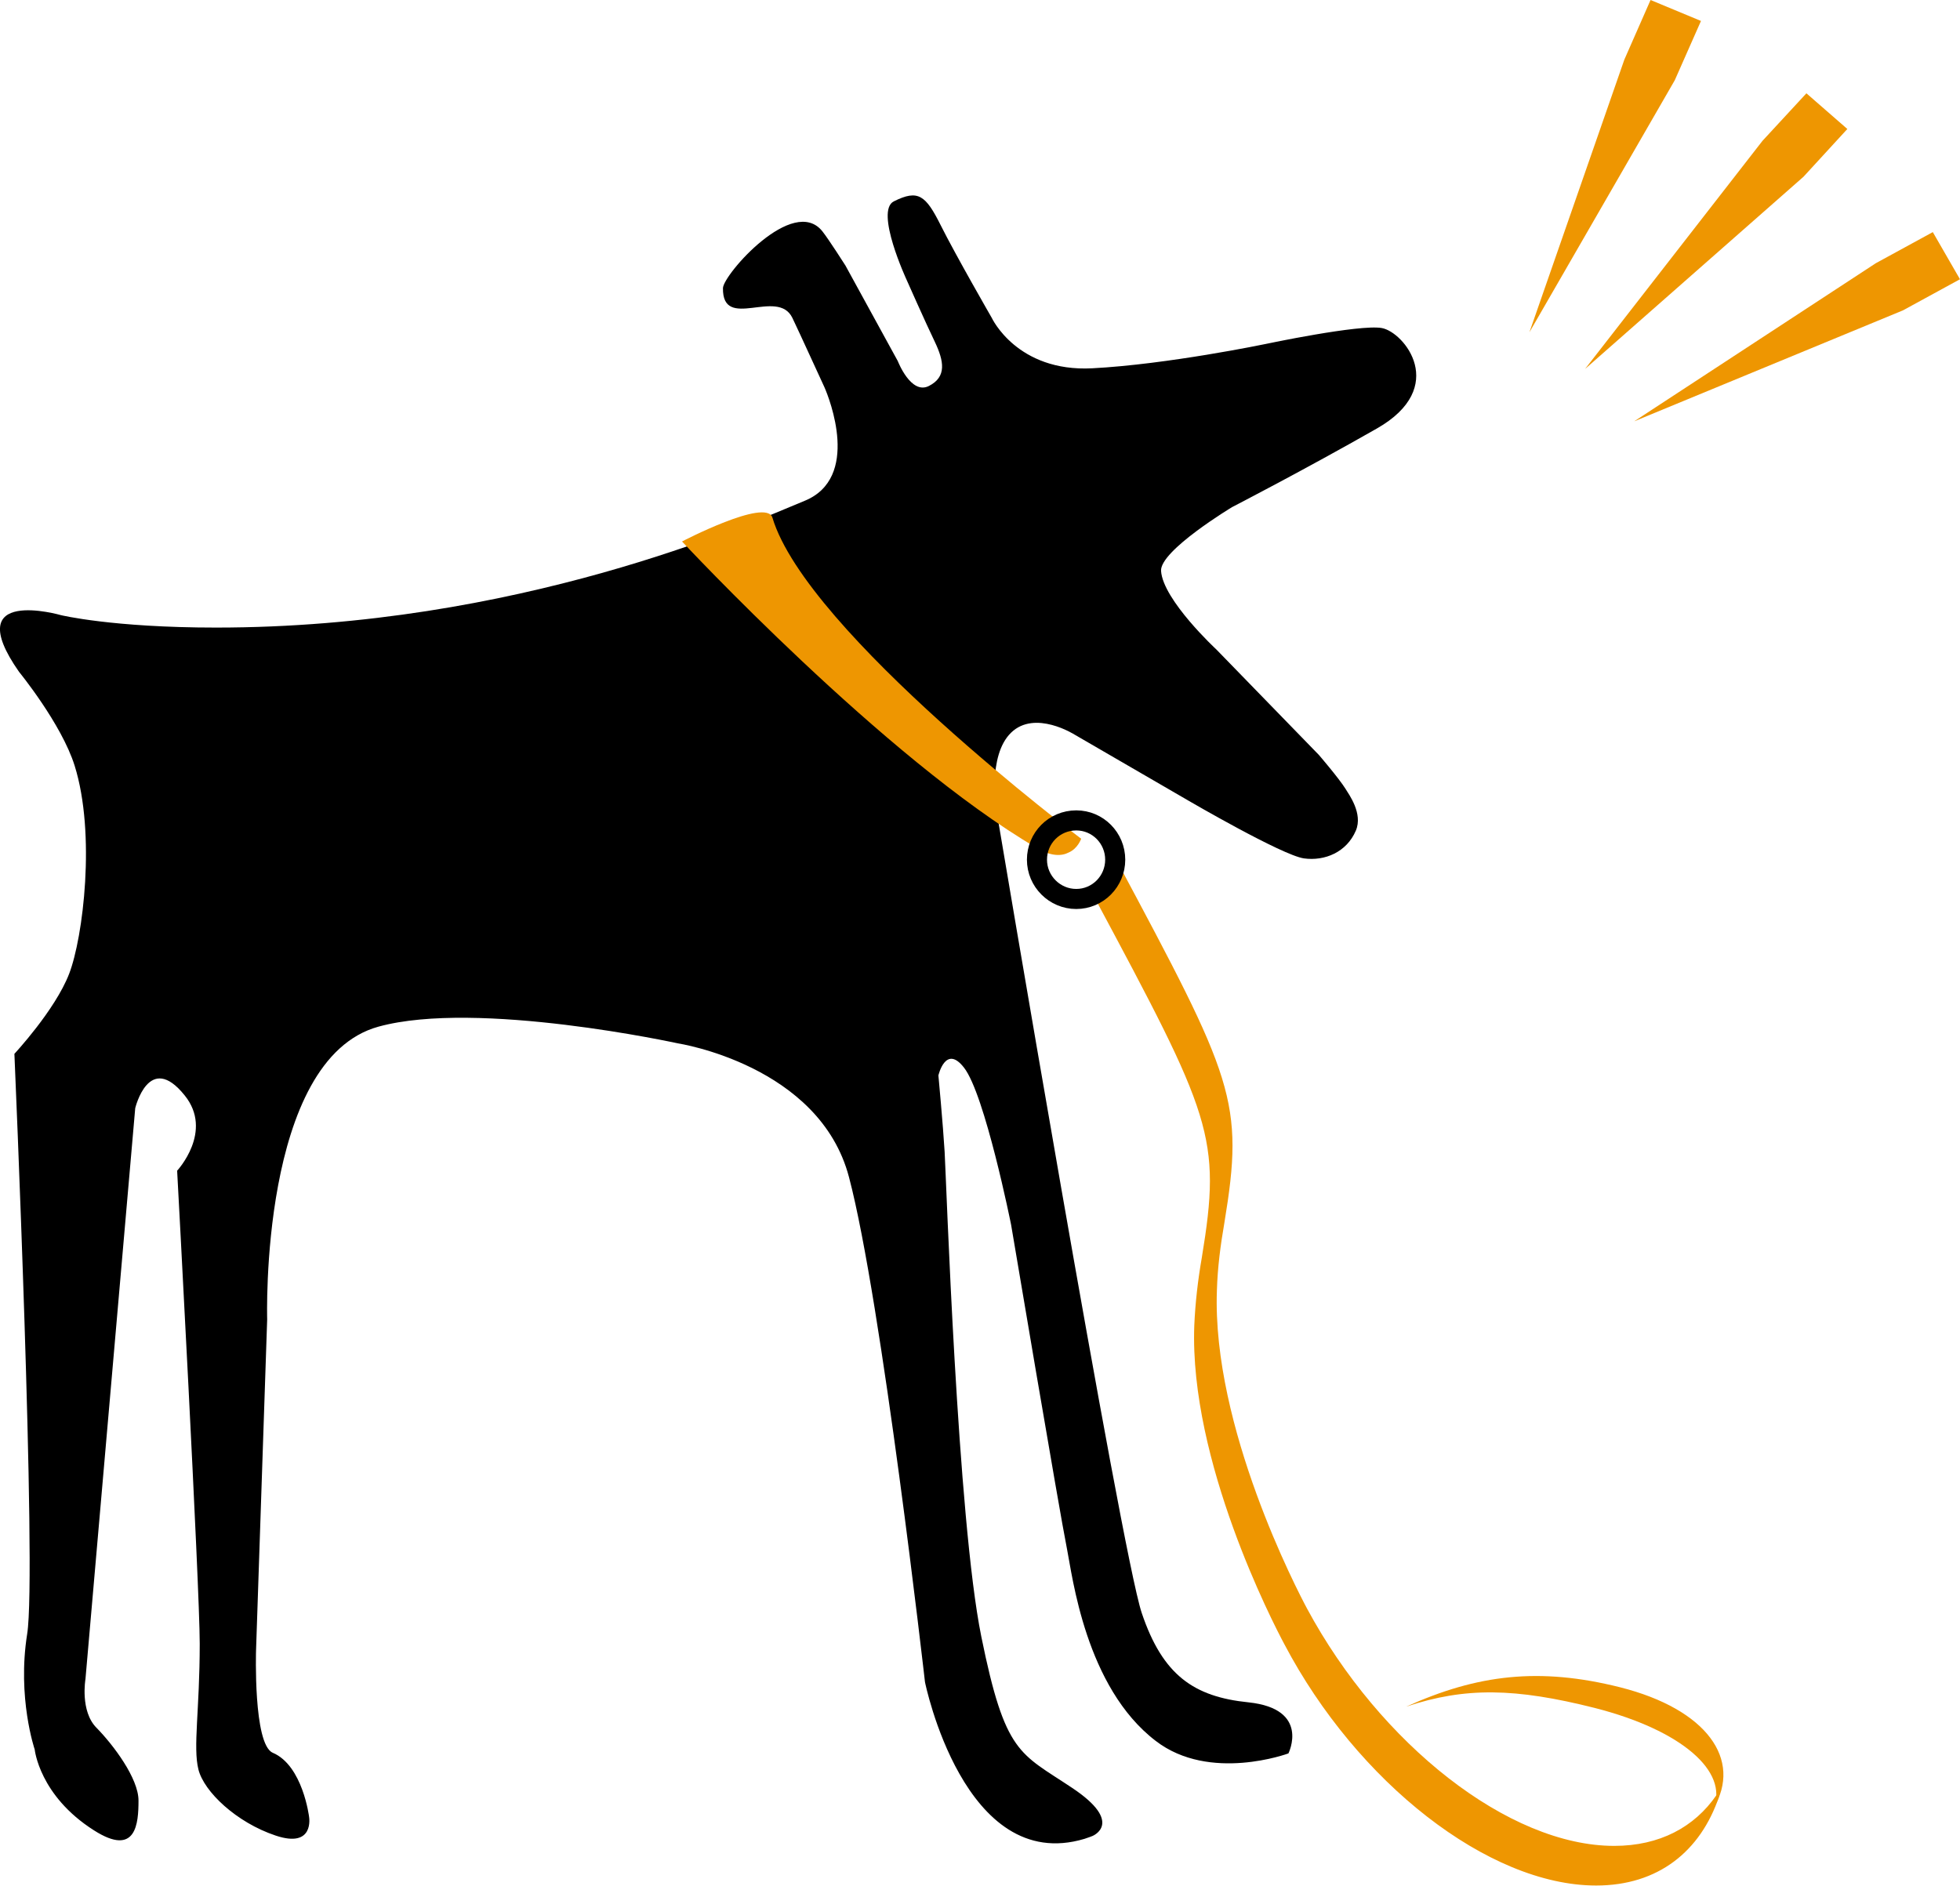
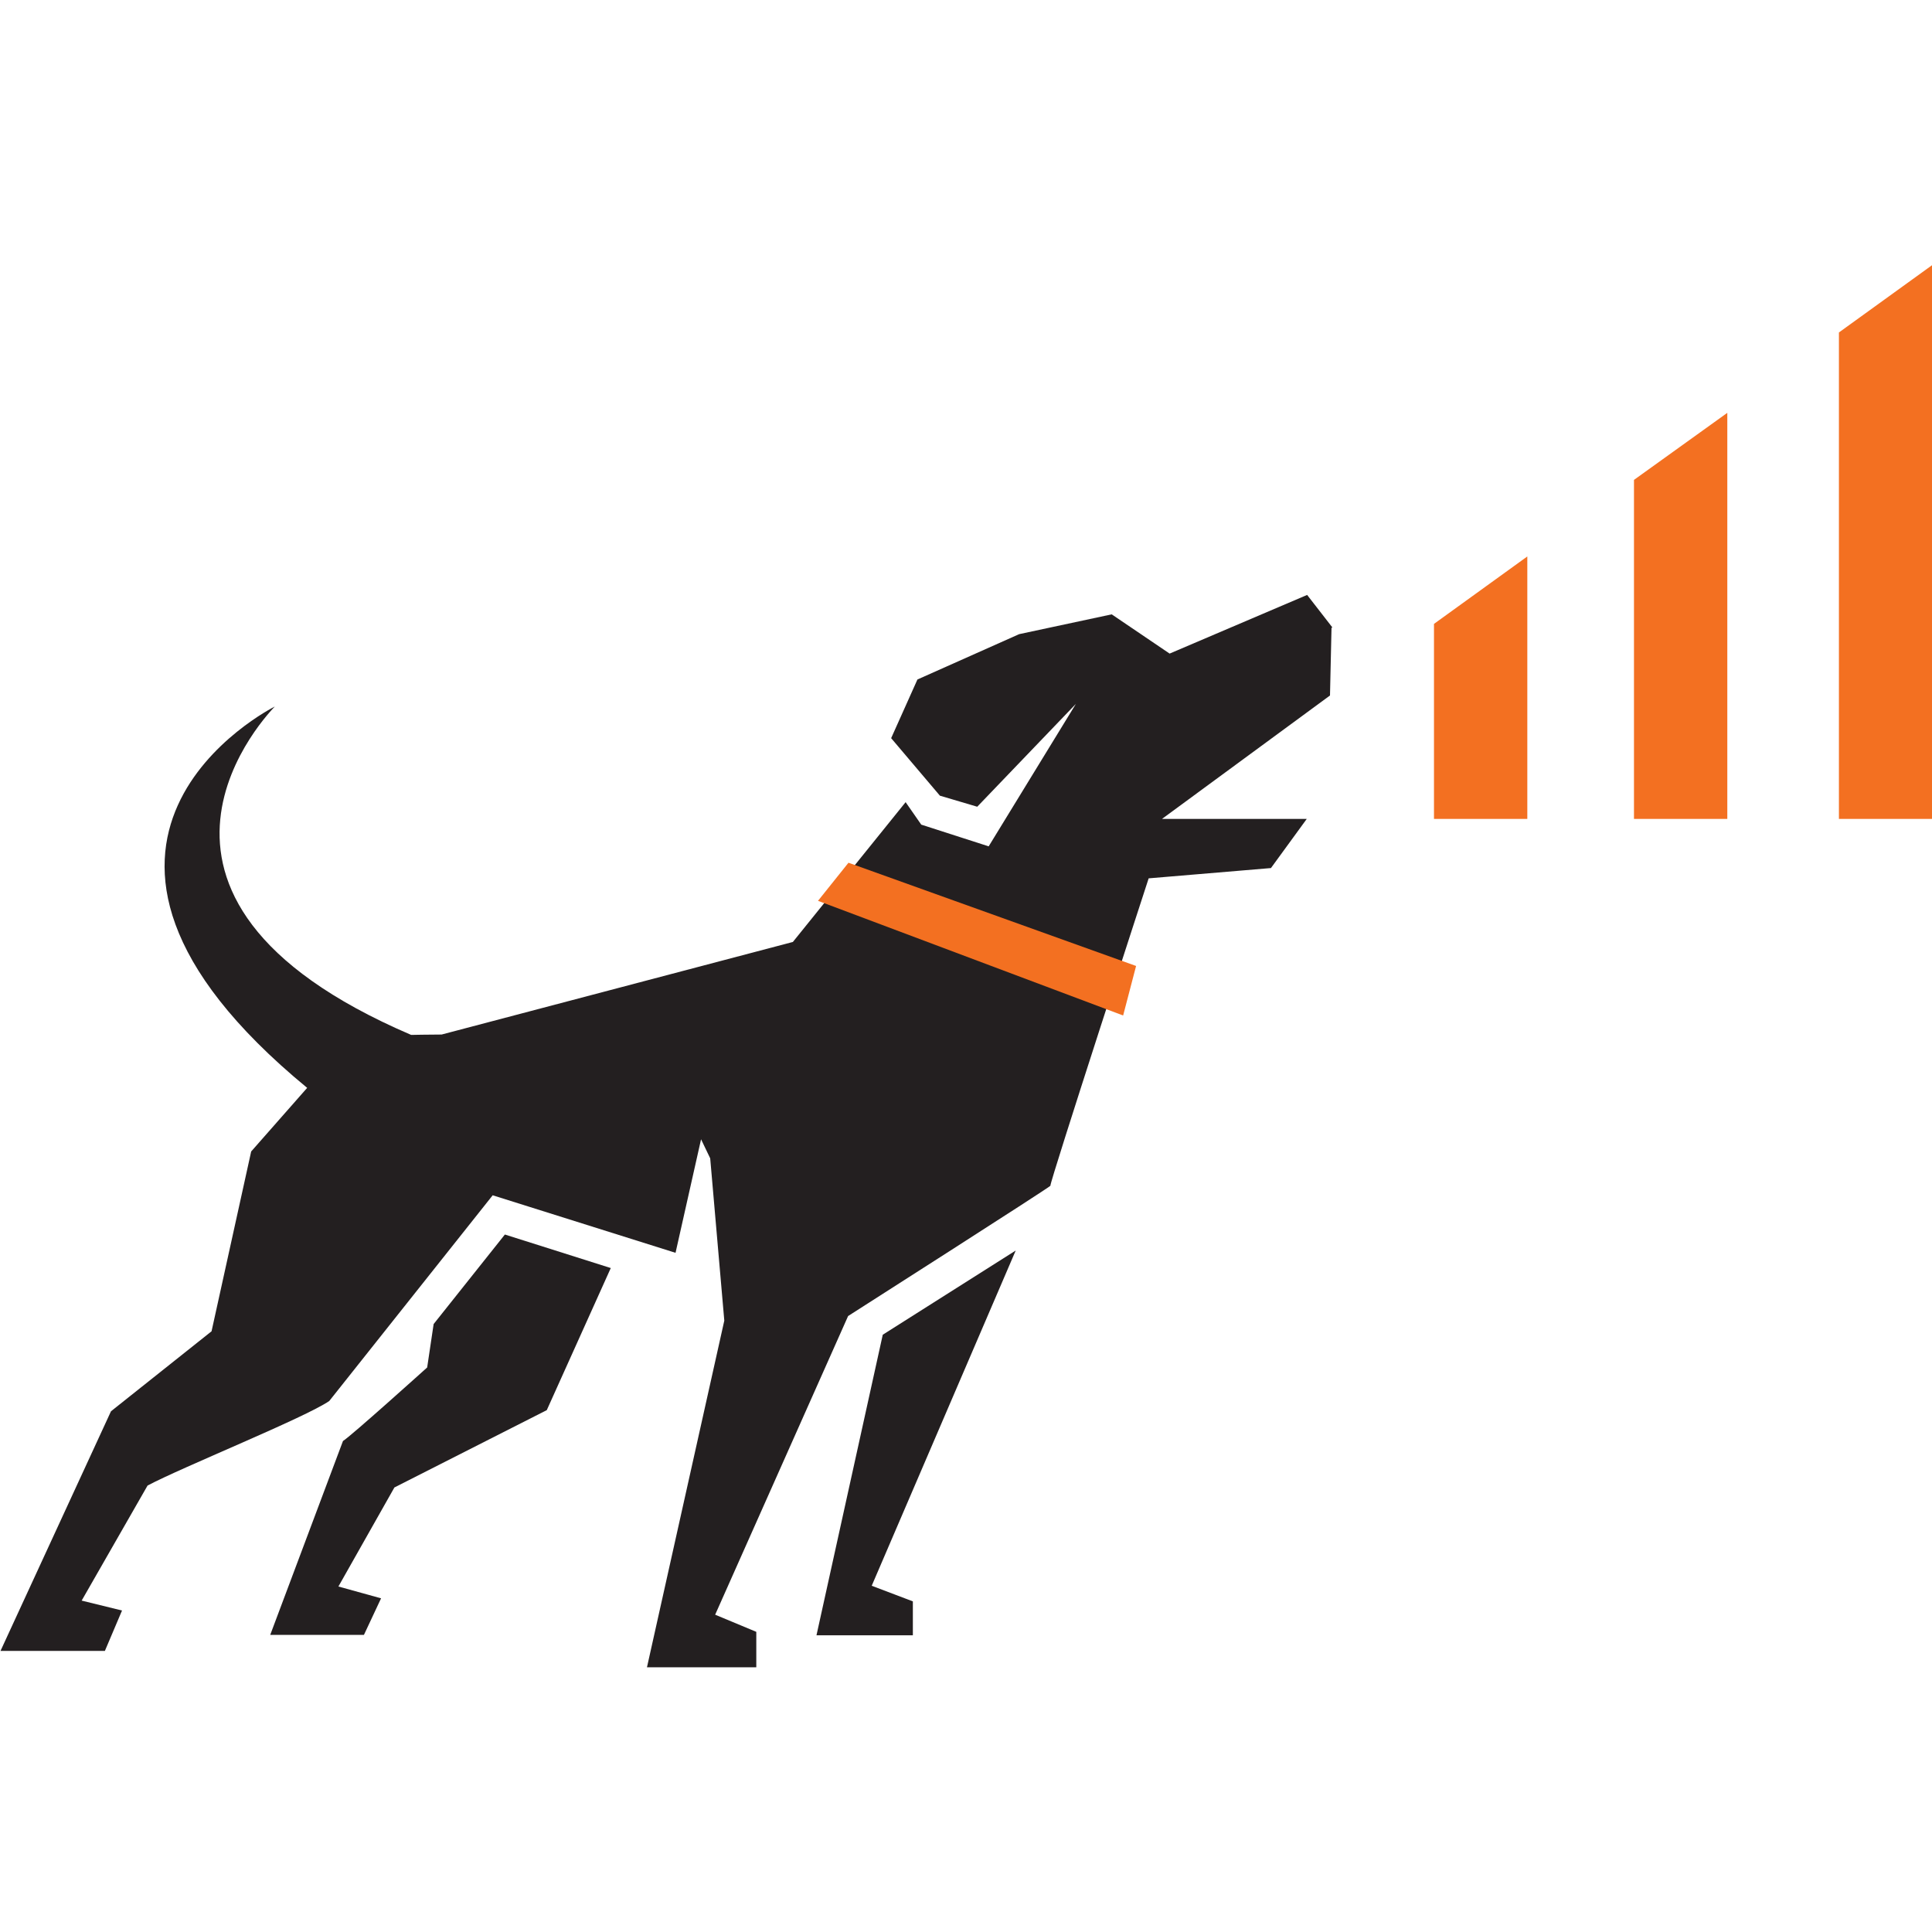
- <svg xmlns="http://www.w3.org/2000/svg" viewBox="673 108.9 598.608 575.957">
-   <path d="m977.3 356.3s-2.8-16.5 4.5-23.6 19.4.6 19.4.6l35 20.3s28.3 16.5 35 17.5c6.4.9 13.1-1.9 15.9-8.5 2.2-5.2-2.1-11-3.2-12.8-2-3.2-8.1-10.3-8.1-10.3l-31.3-32.2s-16.3-15.1-16.9-24c-.4-6.2 21.7-19.5 21.7-19.5s22.1-11.4 44.2-24 8.3-29.5 1.5-30.7-35.6 4.9-35.6 4.9-29.8 6.2-52.8 7.4-30.7-15.4-30.7-15.4-11-19.1-15.6-28.3-6.9-11-14.3-7.3c-5.9 2.9 3.9 24 3.9 24s5.8 13.1 8.6 18.9c2.8 5.9 3.7 10.7-1.8 13.5s-9.5-7.6-9.5-7.6l-16-29.2s-5.1-8-7-10.4c-8.9-11.3-30.3 13.2-30.4 17.3-.2 13.3 16.7-.2 21.2 9.1 2.5 5.2 8.2 17.8 9.8 21.2 1.5 3.4 11.1 27.7-6.1 34.7-17.2 7.1-87.8 38.7-179.7 38.7-31.8 0-47.4-3.8-47.4-3.8s-31.2-9-12.8 17.3c0 0 13 15.9 17 28.7 6.5 20.8 2.6 52.5-1.7 63.6s-16.7 24.4-16.7 24.4 6.9 158.7 3.9 177.2c-3.1 19.5 2.3 35.3 2.3 35.3s1.4 14.1 18.1 24.7c13 8.3 13.6-2.3 13.6-9.1s-7.7-17-12.8-22.2c-5.1-5.1-3.4-14.9-3.4-14.9l15.2-174.4s4.2-17.5 15.1-3.9c8.9 11-2.3 23-2.3 23s6.9 127.2 6.9 144.5c0 20.2-2.1 31.6-.4 38.4s11.6 16.2 23.6 20.2c11.9 4 10.2-5.7 10.2-5.7s-1.9-15.7-11.1-19.6c-6-2.6-5.1-31.3-5.1-31.3l3.4-101.1s-2.4-79.4 34-89.4c30.2-8.3 91.4 5.1 91.4 5.1s43.3 6.6 52.3 40.9c10 37.9 23.2 154.2 23.2 154.2s11.9 58.9 48.7 47.9c1.3-.4 2.5-.9 2.5-.9s9.8-4-6.3-14.7c-16-10.7-20.4-10.2-27.7-46.2s-10.7-139.8-11.2-148.1-1.9-23.3-1.9-23.3 2.2-9.6 7.8-2.4c6.4 8.1 14.4 48 14.4 48s14.7 87.3 17.1 99.2c1.6 7.9 5.6 42.1 27.1 58.5 16.5 12.7 40.5 3.8 40.5 3.8s6.8-13.6-12.2-15.6c-16.7-1.7-26.2-8.3-32.6-27.3-6.3-18.7-44.4-245.3-44.4-245.3z" />
-   <path d="m1065.7 611c-3.6-6.7-29-55.9-27.5-97.1.3-7 1.1-13.9 2.3-20.8 6.1-37 3-43.4-33-110.6l6-10.8c35.9 67.1 39.1 73.6 33 110.6-1.2 6.9-2.1 13.8-2.3 20.8-1.5 41.8 24.6 91.8 27.6 97.4 22.3 41.4 61.7 72.7 94.2 72.7 14 0 24.8-5.8 31.6-15.7-5.6 16.6-18.4 26.9-37.1 26.9-32.7 0-72.7-31.4-94.8-73.4z" fill="#ee9601" stroke="#ee9601" stroke-miterlimit="3.86" stroke-width=".91" />
-   <path d="m1102.5 630.2c21.7-9.8 40.6-12.1 65.3-5.9 26.5 6.7 37.4 22.1 28.5 37 4.7-11.2-9.6-23.9-36.3-30.7-24.2-6.1-39.5-6.4-57.5-.4zm-99.3-265.1s-83.8-63-94.3-98.1c-1.9-6.1-27.6 7.3-27.6 7.3s61.8 66.4 108.3 93.6c4.5 2.7 7.7 2.5 9.8 1.4 2.8-1.2 3.8-4.2 3.8-4.2z" fill="#ee9601" />
-   <path d="m989.7 371.5c0-6.6 5.3-12 12-12 6.6 0 11.9 5.4 11.9 12s-5.3 12-11.9 12-12-5.4-12-12z" fill="none" stroke="#000" stroke-miterlimit="3.86" stroke-width="6.13" />
-   <path d="m1177.1 108.9 15.4 6.4-8 18.1-44.4 77 29-83.3zm47.6 28.5 12.5 10.9-13.4 14.6-66.7 58.7 54.2-69.7zm38.6 42.4 8.3 14.4-17.4 9.5-82.1 33.9 73.8-48.3z" fill="#ee9601" />
+ <svg xmlns="http://www.w3.org/2000/svg" viewBox="16.82 6.20 94.75 94.75">
+   <g transform="matrix(1.86822,0,0,1.86822,-104.6302,105.4778)">
+     <path d="m 99.982,-36.673 -0.66,-0.85 -3.61,1.54 -1.52,-1.03 -2.43,0.52 -2.67,1.19 -0.69,1.54 1.28,1.51 0.98,0.29 2.59,-2.7 -2.29,3.74 -1.77,-0.57 -0.41,-0.59 -2.96,3.67 -9.22,2.43 c -0.32,0 -0.8,0.01 -0.8,0.01 -8.54,-3.66 -3.63,-8.56 -3.58,-8.62 -0.06,0.03 -7.01,3.54 0.85,10.01 l -1.47,1.67 -1.04,4.72 -2.64,2.1 -2.9,6.29 h 2.74 l 0.45,-1.06 -1.06,-0.26 1.73,-3.02 c 0.9,-0.48 4.13,-1.78 4.77,-2.22 l 4.29,-5.4 4.8,1.51 0.67,-2.98 0.24,0.5 0.37,4.26 -2.03,9.1 h 2.87 v -0.93 l -1.08,-0.45 3.49,-7.84 c 0,0 5.31,-3.39 5.31,-3.42 -0.02,-0.09 2.58,-8.07 2.58,-8.07 l 3.21,-0.27 0.94,-1.29 h -3.8 c 0,0 4.41,-3.24 4.41,-3.24 l 0.04,-1.78 h 0.02 z" fill="#231f20" />
+     <polygon points="30.03,32.17 29.69,33.47 21.68,30.46 22.48,29.46 " transform="translate(64.80188,-59.95275)" fill="#f37021" />
+     <path d="m 79.362,-16.123 -4,2.03 -1.47,2.6 1.12,0.31 -0.45,0.96 h -2.46 l 1.91,-5.09 c 0.19,-0.11 2.21,-1.93 2.21,-1.93 l 0.17,-1.14 1.87,-2.35 2.78,0.88 z" fill="#231f20" />
+     <polygon points="26.87,39.64 23.09,48.44 24.17,48.85 24.17,49.74 21.64,49.74 23.38,41.85 " transform="translate(64.80188,-59.95275)" fill="#231f20" />
+     <polygon points="40.3,21.42 37.85,23.19 37.85,28.31 40.3,28.31 " transform="translate(64.80188,-59.95275)" fill="#f37021" />
+     <polygon points="45.55,17.65 43.1,19.41 43.1,28.31 45.55,28.31 " transform="translate(64.80188,-59.95275)" fill="#f37021" />
+     <polygon points="50.93,13.77 48.48,15.54 48.48,28.31 50.93,28.31 " transform="translate(64.80188,-59.95275)" fill="#f37021" />
+   </g>
</svg>
